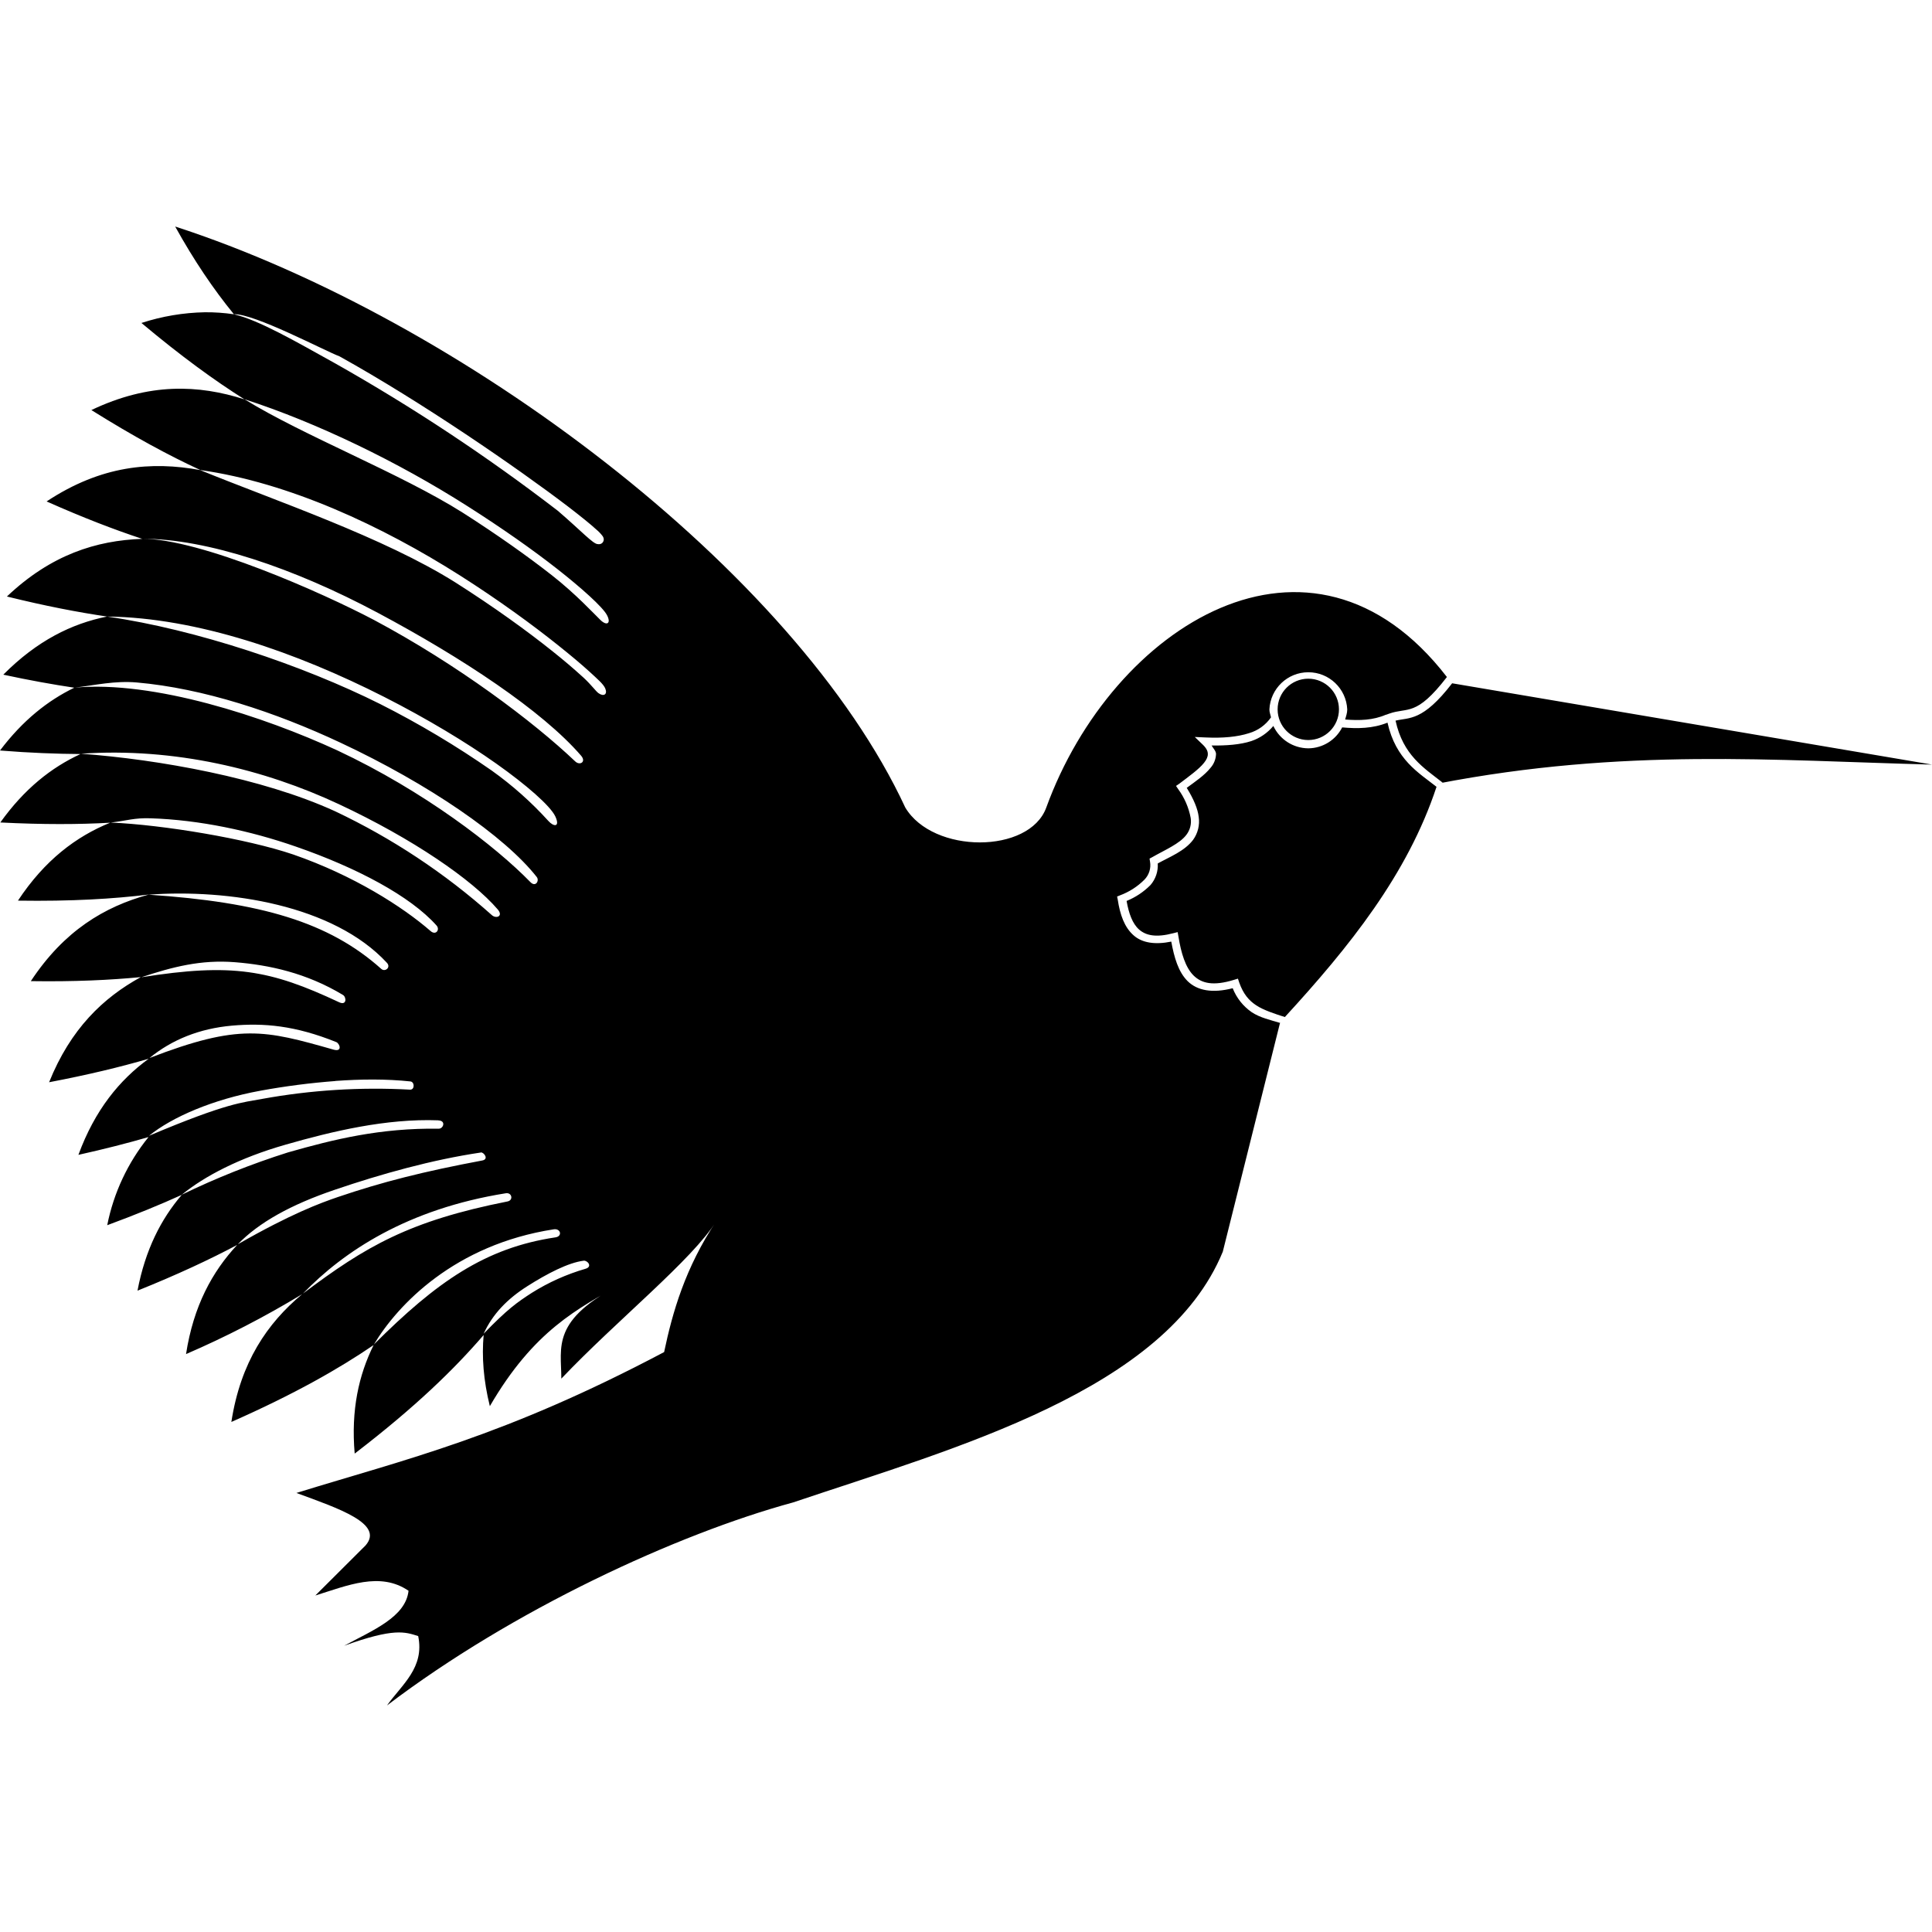
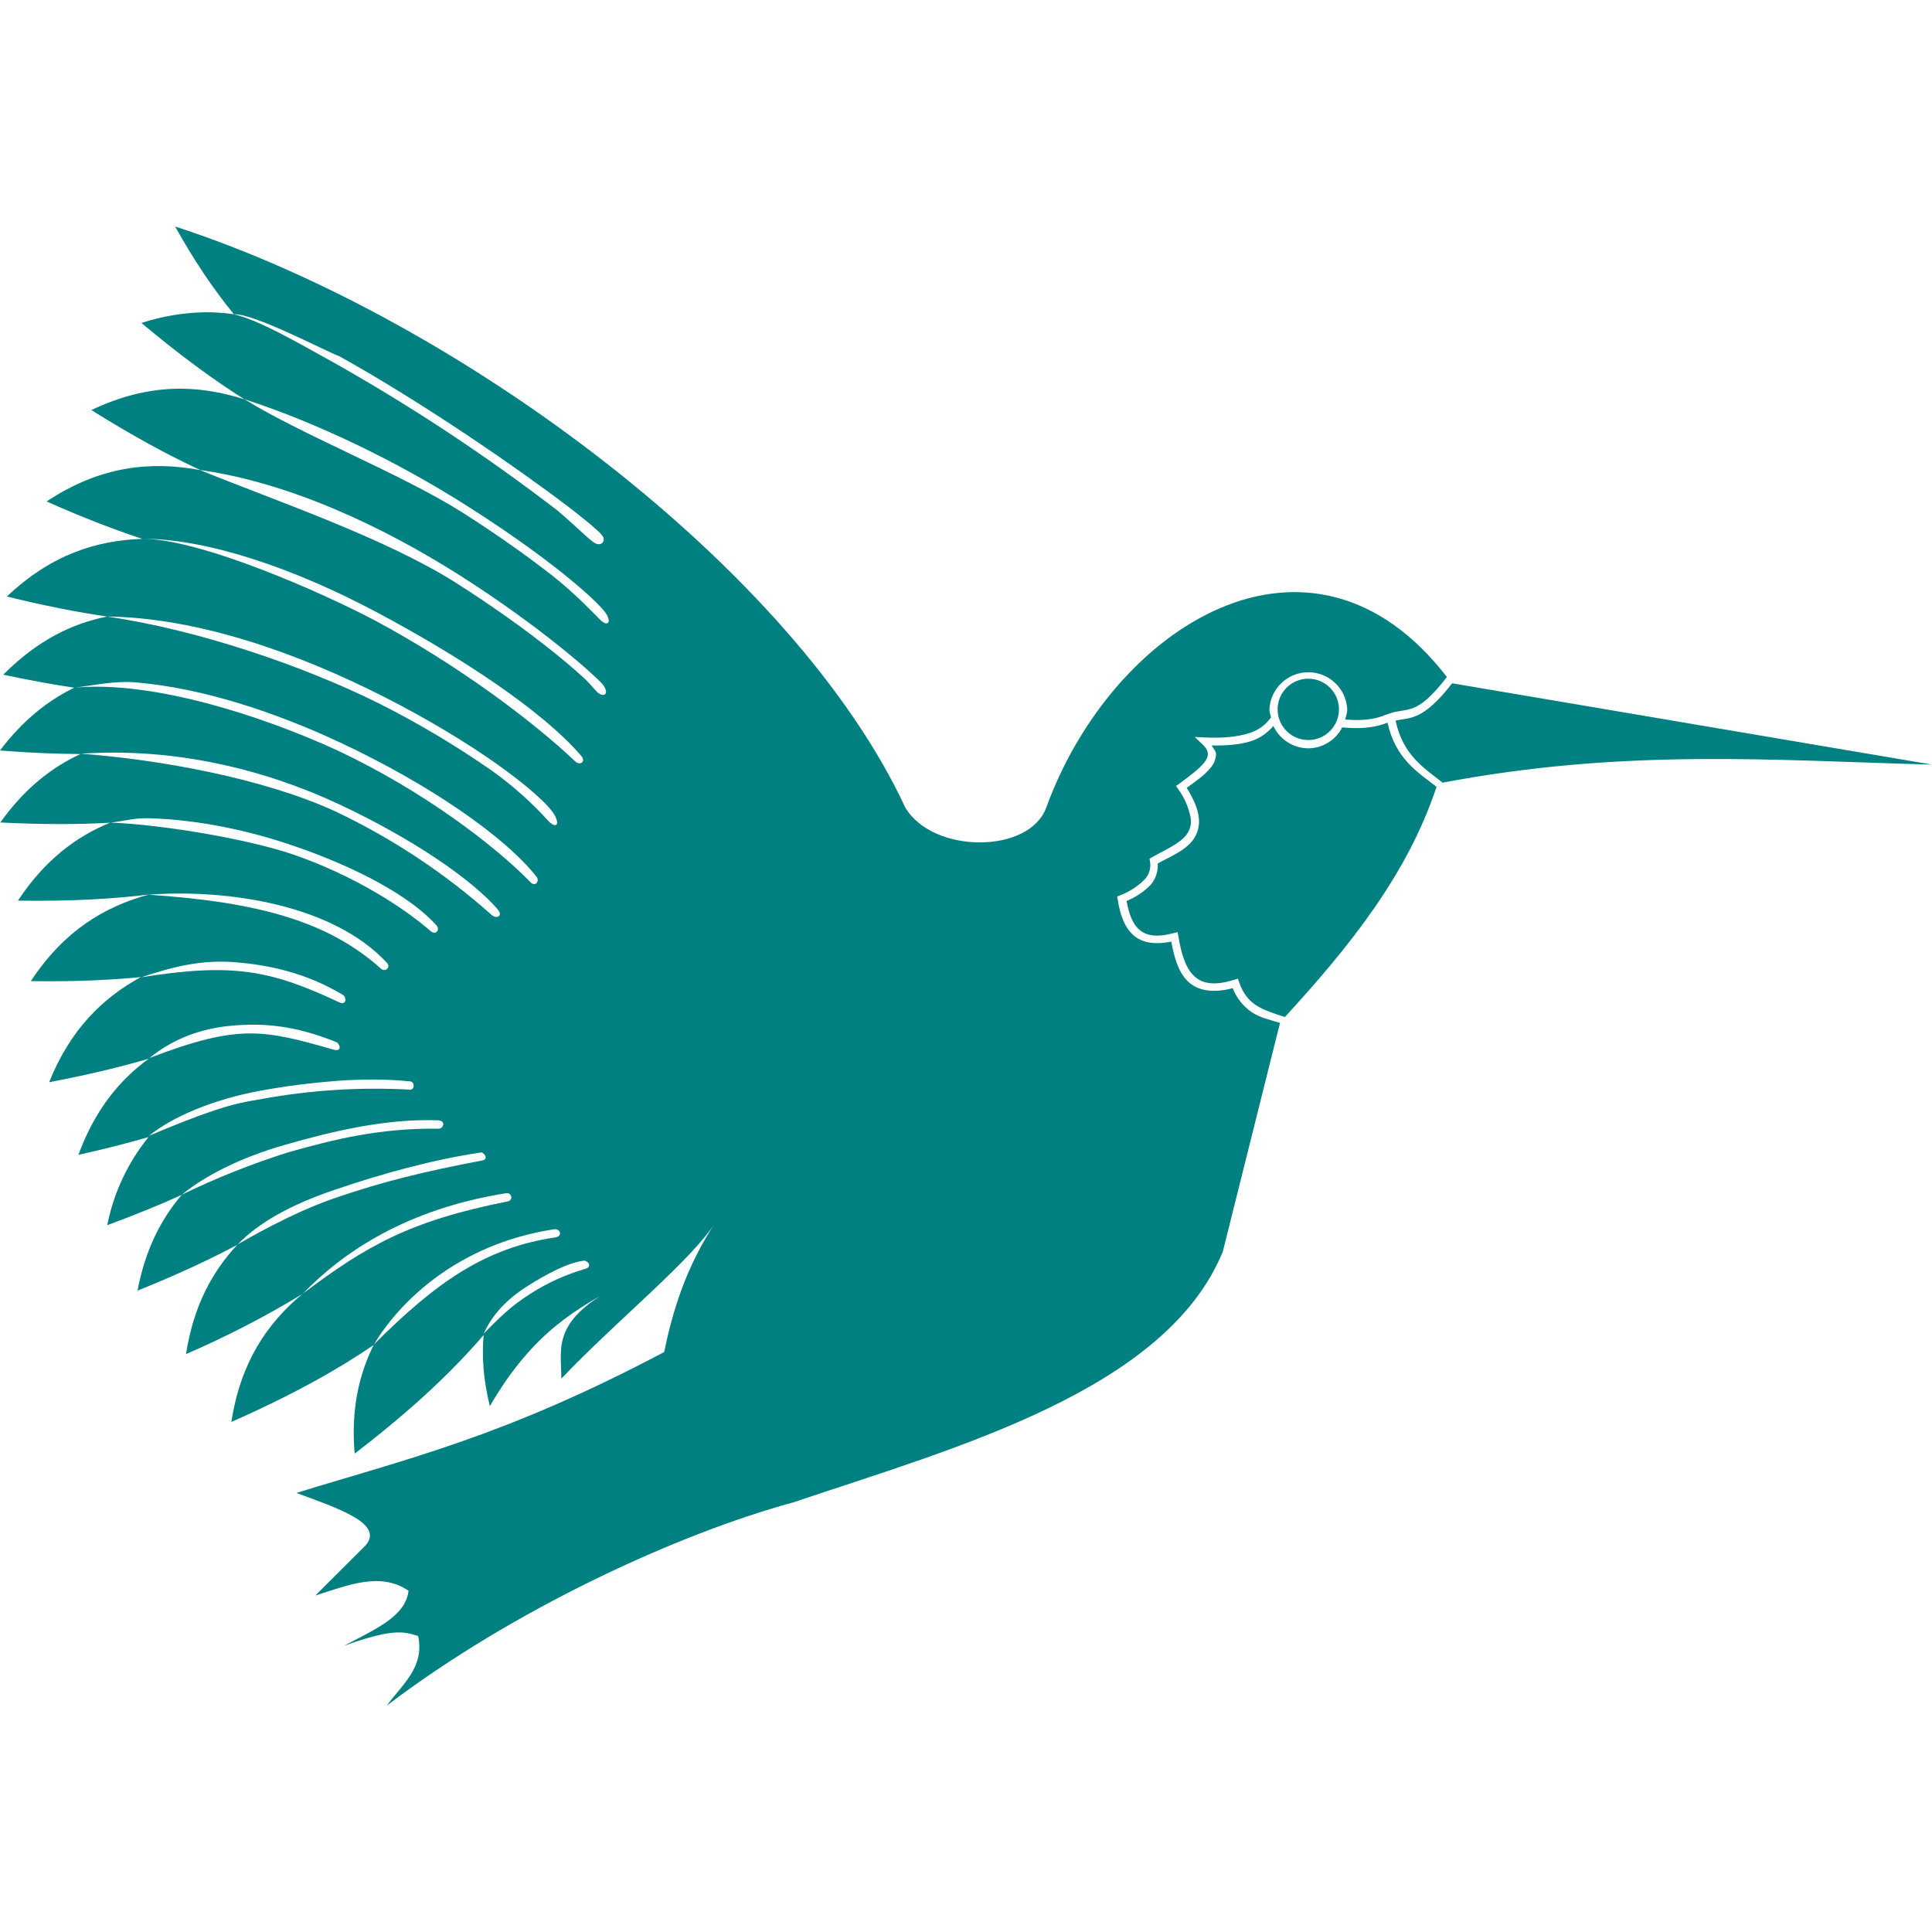
- <svg xmlns="http://www.w3.org/2000/svg" role="img" viewBox="0 0 24 24">
+ <svg xmlns="http://www.w3.org/2000/svg" fill="#008080" role="img" viewBox="0 0 24 24">
  <path d="M2.176 2.814c.233.42.476.78.73 1.09.247-.013 1.132.456 1.312.523.508.282 1.063.63 1.567.966.505.337.96.662 1.272.9.156.12.278.218.352.286a.483.483 0 01.078.082.08.08 0 01.01.021.06.06 0 01-.004.047.057.057 0 01-.04.03.077.077 0 01-.028 0c-.057 0-.203-.163-.497-.415a23.474 23.474 0 00-2.759-1.827c-.504-.28-.956-.542-1.264-.613a2.322 2.322 0 00-.36-.025 2.706 2.706 0 00-.788.133c.494.414.91.716 1.28.949-.57-.182-1.182-.21-1.902.133.526.329.967.567 1.354.745 1.103.156 2.258.696 3.224 1.309.483.307.904.615 1.219.867.157.125.29.237.39.328.098.091.174.154.197.21.03.073-.019.104-.084.058-.032-.022-.088-.102-.184-.191a7.35 7.35 0 00-.384-.327c-.312-.25-.729-.552-1.209-.857-.893-.562-2.232-1.013-3.173-1.397-.602-.11-1.225-.06-1.906.39.449.2.837.349 1.182.463.812 0 1.892.365 2.935.922 1.042.556 2.04 1.214 2.523 1.774.066.077-.016.126-.074.07-.52-.495-1.463-1.204-2.498-1.756-.639-.337-2.153-1.01-2.886-1.01l.004.002c-.567.02-1.13.195-1.679.716.477.118.885.196 1.244.249-.44.088-.87.3-1.289.722.324.07.616.122.882.162-.328.159-.639.404-.923.78.373.03.703.042 1 .044-.36.166-.696.43-.996.85.533.027.98.025 1.364.003-.422.172-.812.464-1.145.968.662.01 1.188-.022 1.628-.076l-.006.002c.99-.073 2.297.127 2.962.847.052.057-.024.118-.072.074-.648-.58-1.493-.827-2.89-.921h-.002c-.543.149-1.046.446-1.46 1.074.536.008.982-.013 1.366-.05-.469.257-.873.644-1.139 1.306.483-.092.888-.19 1.237-.292-.363.265-.668.636-.873 1.194.324-.072.612-.146.871-.221a2.519 2.519 0 00-.513 1.095c.352-.13.655-.254.926-.377-.257.3-.453.681-.55 1.19.495-.199.899-.388 1.238-.568-.31.333-.543.76-.635 1.356a11.816 11.816 0 001.442-.744c-.433.362-.764.843-.879 1.587.788-.348 1.339-.663 1.767-.955-.184.372-.282.806-.235 1.348.762-.584 1.243-1.056 1.602-1.473-.024.269-.003.56.077.884.546-.939 1.089-1.212 1.65-1.526-.895.451-.762.79-.762 1.184.683-.72 1.635-1.482 1.927-1.96-.39.585-.547 1.14-.65 1.63-1.993 1.054-3.207 1.329-4.568 1.75.528.194 1.093.383.859.652l-.624.622c.399-.124.805-.3 1.158-.059-.035.327-.447.492-.8.683.621-.224.756-.172.92-.12.081.393-.203.603-.388.862 1.565-1.19 3.606-2.13 5.044-2.522 2.022-.681 4.63-1.389 5.339-3.115l.712-2.847-.004.004c-.111-.034-.246-.063-.35-.133a.651.651 0 01-.235-.297c-.252.065-.44.03-.56-.088-.117-.117-.167-.296-.203-.491-.203.041-.362.016-.467-.077-.116-.101-.17-.26-.198-.444l-.008-.039.037-.015a.842.842 0 00.302-.194.257.257 0 00.07-.225l-.006-.037.03-.016c.163-.093.345-.169.428-.28a.274.274 0 00.053-.21.88.88 0 00-.155-.357l-.027-.04.04-.027c.118-.09.244-.179.308-.26.032-.04.048-.076.047-.11 0-.033-.015-.07-.064-.117l-.098-.094.135.006c.213.01.395-.007.538-.053a.504.504 0 00.274-.197c-.007-.033-.02-.063-.02-.098a.484.484 0 01.967 0c0 .044-.015.084-.026.125.177.014.347.01.507-.06l.002.001.035-.013c.236-.085.334.045.72-.456-1.69-2.19-4.157-.635-4.977 1.622-.21.576-1.405.578-1.751 0-1.37-2.95-5.53-6.068-9.07-7.218zm.86 2.145c.906.293 1.913.782 2.77 1.328.43.273.813.543 1.114.779.301.236.566.473.62.575.054.102 0 .14-.082.06-.081-.078-.303-.32-.6-.553-.298-.234-.68-.505-1.106-.777-.775-.49-1.982-.958-2.716-1.412zm-1.7 2.7c1.116.014 2.35.447 3.434.997.541.275 1.023.567 1.395.83.372.263.672.524.734.657.061.134-.02.13-.087.055a4.401 4.401 0 00-.704-.626 11.47 11.47 0 00-1.385-.826C3.76 8.264 2.439 7.82 1.336 7.66zm14.916.772a.381.381 0 100 .762.381.381 0 000-.762zM1.7 8.478c.822.072 1.72.368 2.534.75 1.086.509 2.035 1.158 2.434 1.667.035.045-.014.131-.08.062-.428-.44-1.322-1.131-2.397-1.635-.913-.421-2.282-.87-3.262-.78.251-.03.497-.088.771-.064zm16.339.01c-.366.475-.53.423-.703.464.094.43.35.586.585.77l-.06.012c2.315-.447 4.186-.286 6.139-.236l-5.961-1.01zm-.178 1.246h-.002l-.004.016.006-.016zm-.625-.757c-.183.074-.373.076-.563.059a.477.477 0 01-.42.26.483.483 0 01-.435-.278.609.609 0 01-.274.188c-.139.045-.308.057-.493.055.02.035.054.068.055.104a.273.273 0 01-.069.174c-.073.092-.189.17-.295.248.087.141.137.26.149.362a.39.39 0 01-.07.284c-.106.14-.288.21-.439.293a.374.374 0 01-.09.268.89.89 0 01-.297.198c.027.156.074.283.154.354.086.076.211.103.425.047l.055-.014.01.055c.033.207.088.385.187.483.1.099.244.135.503.055l.049-.015.016.048c.05.142.12.223.209.282.087.06.247.112.358.147.798-.869 1.525-1.772 1.884-2.86-.225-.177-.506-.338-.609-.797zm-16.23.386c1.165-.08 2.283.196 3.202.626.92.43 1.658.939 1.974 1.307.075.087-.019.12-.072.072a8.187 8.187 0 00-1.947-1.29c-.904-.414-2.193-.644-3.157-.715zm.864.802c.61.02 1.24.155 1.806.352.756.262 1.421.614 1.747.98.045.05-.007.127-.074.069-.349-.304-.961-.693-1.706-.951-.574-.195-1.613-.369-2.268-.397.197-.022.292-.06.495-.053zm1.05 1.788c.423.034.886.133 1.341.407.043.026.049.136-.049.09-.856-.402-1.326-.49-2.457-.31.386-.128.74-.221 1.164-.187zm-.04.788c.4-.035.784-.002 1.297.204.044.018.08.126-.033.094-.857-.243-1.167-.328-2.287.104.28-.229.622-.366 1.023-.402zm1.285.687c.317-.023.635-.026.934.006.052.006.055.105-.006.102a7.87 7.87 0 00-1.837.115c-.243.046-.423.043-1.405.458.287-.233.794-.452 1.385-.56a8.91 8.91 0 01.93-.12zm1.28.49c.099.003.062.104.006.103-.728-.01-1.304.132-1.875.295a9.78 9.78 0 00-1.318.525c.283-.23.713-.457 1.291-.622.579-.166 1.248-.326 1.896-.302zm.528.398c.036-.005.105.084.018.1-.73.137-1.244.267-1.794.454-.216.074-.58.207-1.243.587.26-.269.656-.492 1.213-.68.558-.19 1.196-.37 1.806-.46zm.311.507c.075-.012.097.087.02.102-1.217.241-1.76.556-2.54 1.144.504-.523 1.297-1.051 2.52-1.246zm.595.448c.087-.013.11.087.021.1-.872.13-1.477.553-2.255 1.33.295-.493 1.004-1.24 2.234-1.43zm.372.39c.046-.006.114.073.023.1a2.634 2.634 0 00-.669.3c-.182.118-.3.2-.597.507.111-.245.296-.434.542-.59.247-.157.509-.293.7-.317z" />
</svg>
